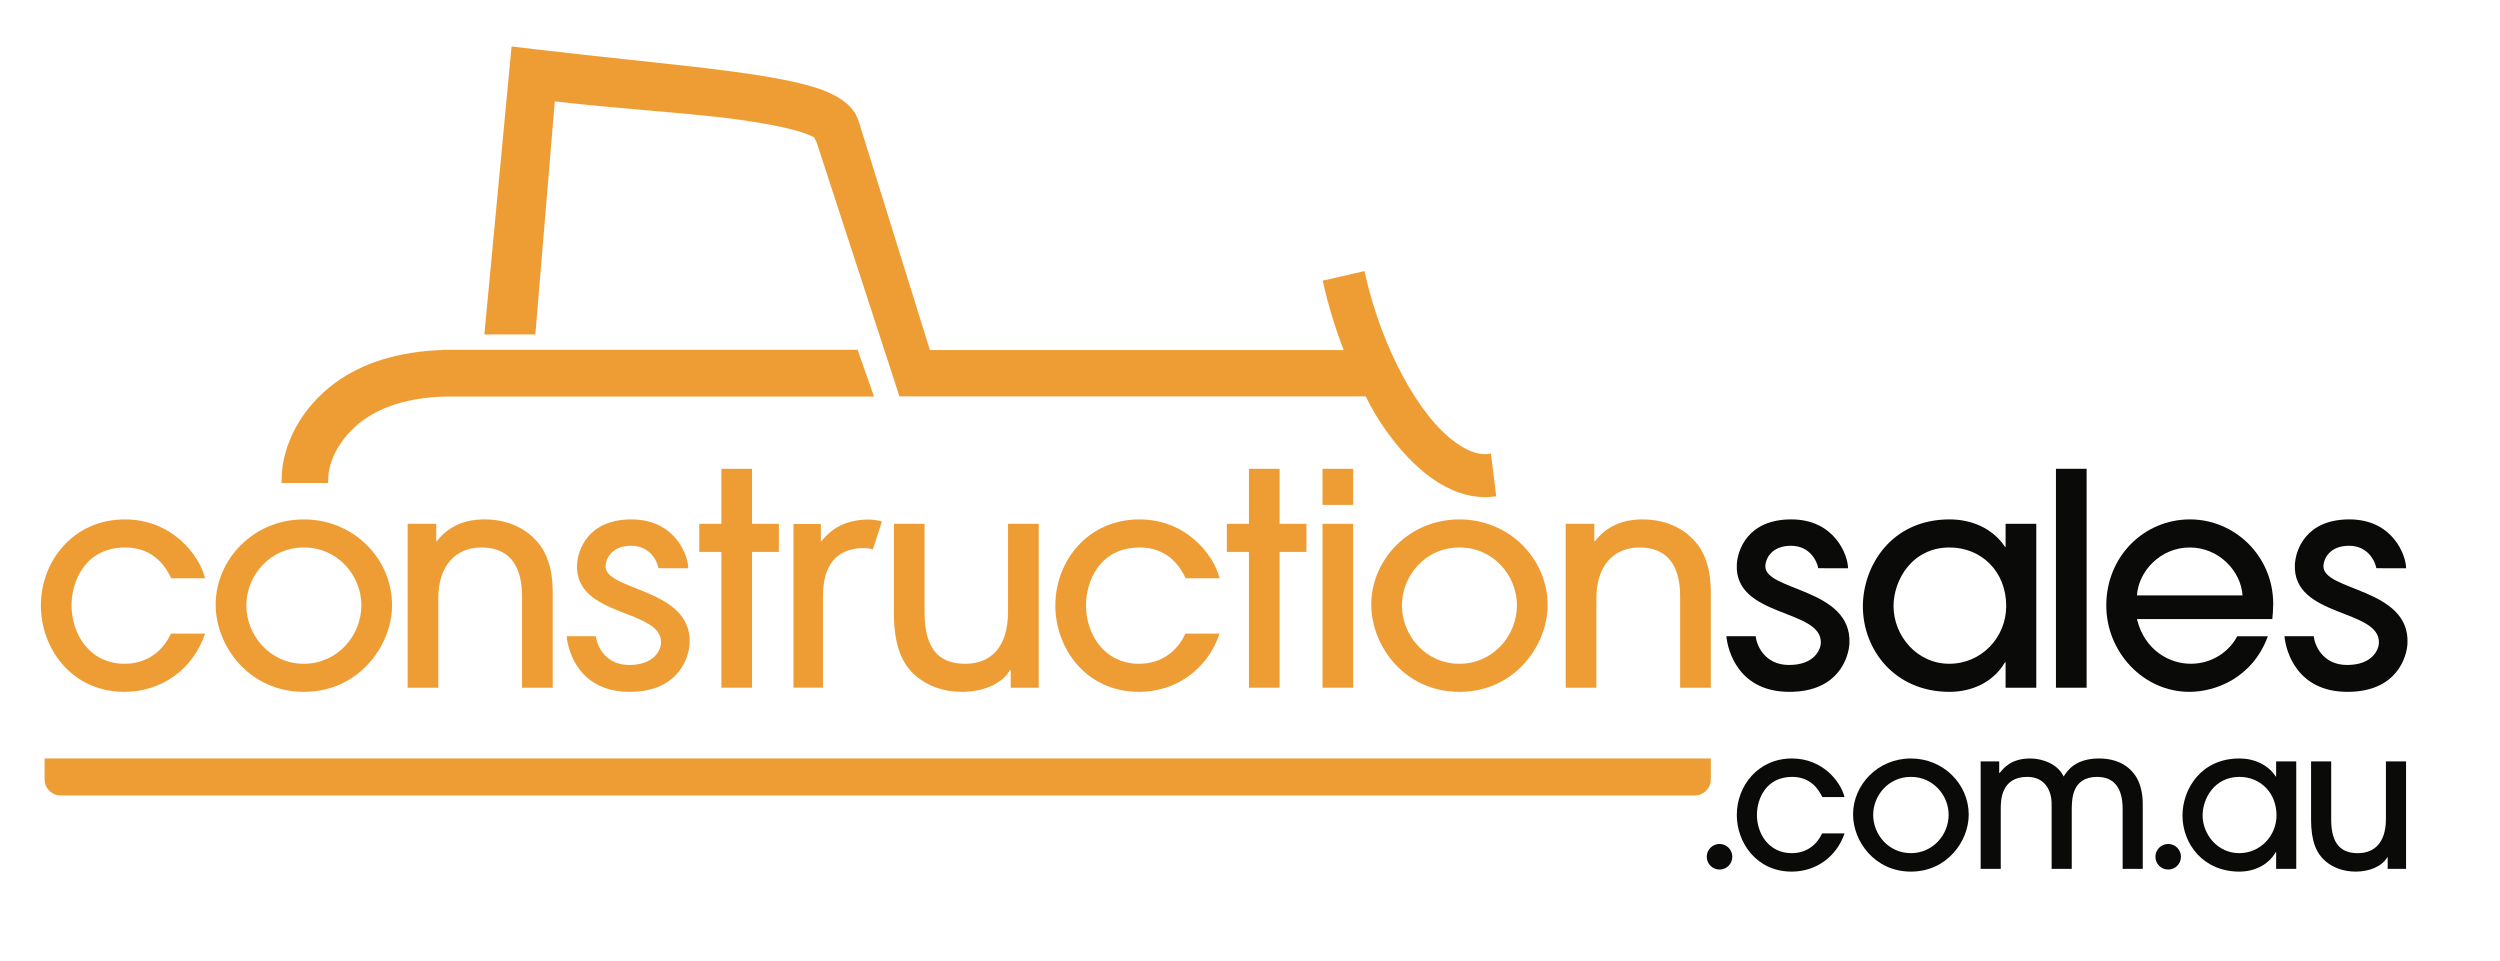
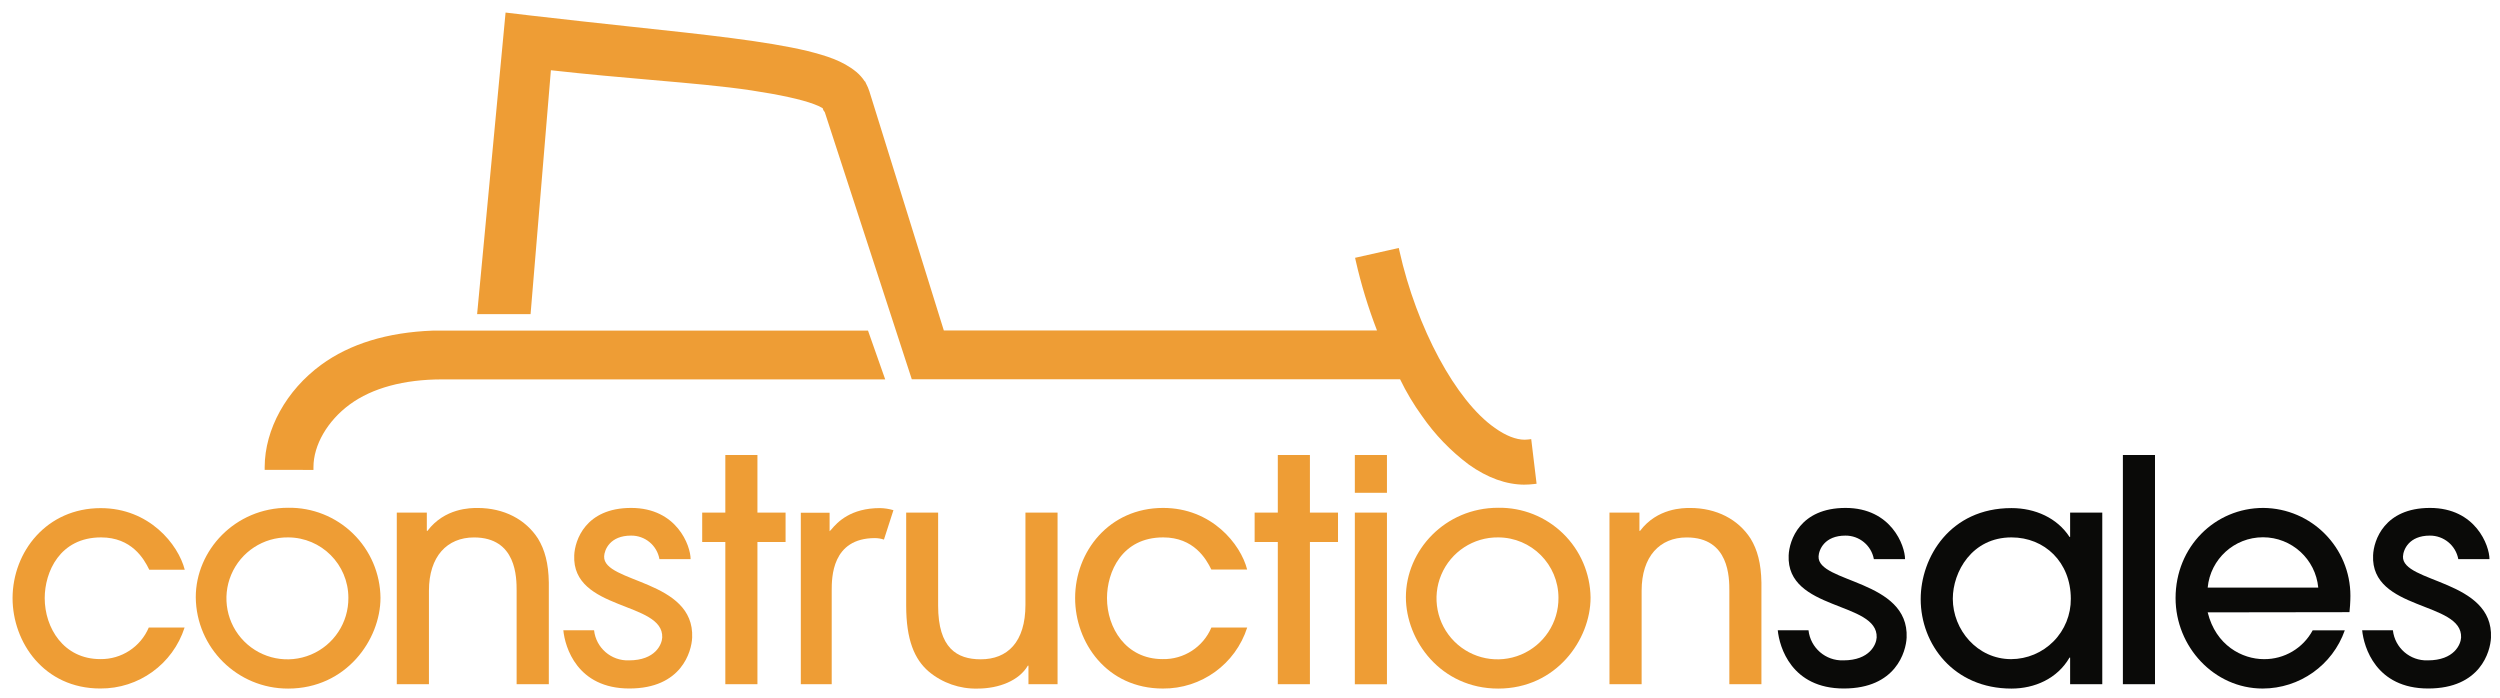
- <svg xmlns="http://www.w3.org/2000/svg" width="734px" height="282px" viewBox="0 0 734 282" version="1.1">
-   <defs />
-   <g id="Page-1" stroke="none" stroke-width="1" fill="none" fill-rule="evenodd">
-     <g id="Construction-sales-logo">
-       <g id="Constructionsales_Logo_RGB" transform="translate(12, 13)">
-         <path d="M1.093,209.687 L1.093,215.818 C1.093,218.433 3.204,220.554 5.812,220.554 L485.575,220.554 C488.178,220.554 490.299,218.433 490.299,215.818 L490.299,209.687 L1.093,209.687" id="Fill-1" fill="#EE9D35" />
-         <path d="M523.033,221.024 C522.065,219.032 519.796,215.092 514.17,215.092 C506.556,215.092 503.834,221.478 503.834,226.266 C503.834,231.74 507.3,237.487 514.061,237.487 C518.486,237.487 521.491,234.922 522.976,231.68 L529.562,231.68 C527.178,238.686 521.039,242.906 514.061,242.906 C503.715,242.906 497.926,234.415 497.926,226.266 C497.926,217.722 504.177,209.687 514.114,209.687 C523.033,209.687 528.366,216.351 529.562,221.024 L523.033,221.024" id="Fill-2" fill="#0A0A08" />
-         <path d="M549.036,215.092 C542.388,215.092 537.964,220.623 537.964,226.266 C537.964,231.963 542.451,237.487 549.036,237.487 C555.396,237.487 560.119,232.187 560.119,226.208 C560.119,220.623 555.687,215.092 549.036,215.092 Z M549.036,242.906 C538.473,242.906 532.058,234.068 532.058,226.095 C532.058,217.489 539.264,209.687 549.036,209.687 C558.576,209.687 566.017,217.207 566.017,226.208 C566.017,233.898 559.721,242.906 549.036,242.906 L549.036,242.906 Z" id="Fill-3" fill="#0A0A08" />
-         <path d="M611.207,242.105 L611.207,224.557 C611.207,221.878 610.866,215.092 603.762,215.092 C596.207,215.092 596.326,221.878 596.266,224.502 L596.266,242.105 L590.359,242.105 L590.359,224.557 C590.409,221.935 590.309,220.169 589.058,218.061 C587.578,215.78 585.362,215.092 583.205,215.092 C575.423,215.092 575.423,222.166 575.423,224.502 L575.423,242.105 L569.518,242.105 L569.518,210.54 L574.968,210.54 L574.968,213.962 L575.079,213.962 C576.218,212.65 578.26,209.687 584.112,209.687 C587.916,209.687 592.298,211.508 593.886,214.984 C594.903,213.389 597.229,209.687 604.273,209.687 C609.556,209.687 613.298,211.854 615.357,215.384 C616.487,217.434 617.114,219.999 617.114,223.072 L617.114,242.105 L611.207,242.105" id="Fill-4" fill="#0A0A08" />
-         <path d="M645.477,215.092 C638.208,215.092 634.688,221.423 634.688,226.374 C634.688,232.076 639.175,237.487 645.423,237.487 C651.613,237.487 656.381,232.417 656.381,226.374 C656.381,219.656 651.553,215.092 645.477,215.092 Z M656.272,242.105 L656.272,237.201 L656.156,237.201 C653.887,241.085 649.734,242.906 645.477,242.906 C634.859,242.906 628.78,234.76 628.78,226.437 C628.78,218.741 634.17,209.687 645.477,209.687 C649.846,209.687 653.887,211.508 656.156,214.984 L656.272,214.984 L656.272,210.54 L662.179,210.54 L662.179,242.105 L656.272,242.105 L656.272,242.105 Z" id="Fill-5" fill="#0A0A08" />
-         <path d="M672.438,210.54 L672.438,227.627 C672.438,235.44 675.901,237.487 680.274,237.487 C685.161,237.487 688.507,234.354 688.507,227.462 L688.507,210.54 L694.418,210.54 L694.418,242.105 L689.019,242.105 L689.019,238.686 L688.906,238.686 C687.318,241.421 683.626,242.906 679.649,242.906 C676.073,242.906 672.947,241.759 670.674,239.769 C668.063,237.487 666.53,233.953 666.53,227.627 L666.53,210.54 L672.438,210.54" id="Fill-6" fill="#0A0A08" />
-         <path d="M496.606,238.544 C496.606,240.625 494.929,242.301 492.852,242.301 C490.779,242.301 489.098,240.625 489.098,238.544 C489.098,236.47 490.779,234.788 492.852,234.788 C494.929,234.788 496.606,236.47 496.606,238.544" id="Fill-7" fill="#0A0A08" />
-         <path d="M628.331,238.544 C628.331,240.625 626.651,242.301 624.58,242.301 C622.513,242.301 620.83,240.625 620.83,238.544 C620.83,236.47 622.513,234.788 624.58,234.788 C626.651,234.788 628.331,236.47 628.331,238.544" id="Fill-8" fill="#0A0A08" />
-         <path d="M38.272,156.777 C36.803,153.732 33.336,147.742 24.764,147.742 C13.155,147.742 9.004,157.469 9.004,164.768 C9.004,173.105 14.287,181.88 24.587,181.88 C31.344,181.88 35.933,177.966 38.189,173.019 L48.231,173.019 C44.594,183.698 35.245,190.128 24.587,190.128 C8.83,190.128 0,177.188 0,164.768 C0,151.732 9.526,139.494 24.675,139.494 C38.272,139.494 46.414,149.653 48.231,156.777 L38.272,156.777" id="Fill-9" fill="#EE9D35" />
-         <path d="M77.212,147.742 C67.079,147.742 60.328,156.169 60.328,164.768 C60.328,173.45 67.165,181.88 77.212,181.88 C86.91,181.88 94.099,173.803 94.099,164.675 C94.099,156.169 87.343,147.742 77.212,147.742 Z M77.212,190.128 C61.109,190.128 51.317,176.666 51.317,164.511 C51.317,151.39 62.317,139.494 77.212,139.494 C91.762,139.494 103.105,150.955 103.105,164.675 C103.105,176.411 93.491,190.128 77.212,190.128 L77.212,190.128 Z" id="Fill-10" fill="#EE9D35" />
-         <path d="M141.277,188.912 L141.277,162.768 C141.277,159.036 141.277,147.742 129.33,147.742 C121.792,147.742 116.686,153.038 116.686,162.681 L116.686,188.912 L107.676,188.912 L107.676,140.791 L116.081,140.791 L116.081,145.916 L116.25,145.916 C121.099,139.494 128.378,139.494 130.283,139.494 C137.723,139.494 143.789,142.705 147.252,148.09 C149.16,151.214 150.199,155.037 150.281,160.425 L150.281,188.912 L141.277,188.912" id="Fill-11" fill="#EE9D35" />
-         <polyline id="Fill-12" fill="#EE9D35" points="208.8 188.912 199.796 188.912 199.796 149.043 193.304 149.043 193.304 140.791 199.796 140.791 199.796 124.638 208.8 124.638 208.8 140.791 216.678 140.791 216.678 149.043 208.8 149.043 208.8 188.912" />
-         <path d="M259.459,140.791 L259.459,166.85 C259.459,178.75 264.739,181.88 271.403,181.88 C278.852,181.88 283.959,177.103 283.959,166.592 L283.959,140.791 L292.966,140.791 L292.966,188.912 L284.74,188.912 L284.74,183.698 L284.57,183.698 C282.139,187.872 276.516,190.128 270.456,190.128 C264.993,190.128 260.237,188.391 256.771,185.349 C252.787,181.88 250.449,176.489 250.449,166.85 L250.449,140.791 L259.459,140.791" id="Fill-13" fill="#EE9D35" />
-         <path d="M336.124,156.777 C334.654,153.732 331.188,147.742 322.607,147.742 C311.007,147.742 306.851,157.469 306.851,164.768 C306.851,173.105 312.134,181.88 322.438,181.88 C329.197,181.88 333.789,177.966 336.037,173.019 L346.083,173.019 C342.452,183.698 333.099,190.128 322.438,190.128 C306.676,190.128 297.844,177.188 297.844,164.768 C297.844,151.732 307.372,139.494 322.521,139.494 C336.124,139.494 344.266,149.653 346.083,156.777 L336.124,156.777" id="Fill-14" fill="#EE9D35" />
-         <polyline id="Fill-15" fill="#EE9D35" points="363.694 188.912 354.69 188.912 354.69 149.043 348.201 149.043 348.201 140.791 354.69 140.791 354.69 124.638 363.694 124.638 363.694 140.791 371.574 140.791 371.574 149.043 363.694 149.043 363.694 188.912" />
-         <path d="M376.288,188.912 L385.292,188.912 L385.292,140.791 L376.288,140.791 L376.288,188.912 Z M376.288,135.236 L385.292,135.236 L385.292,124.638 L376.288,124.638 L376.288,135.236 Z" id="Fill-16" fill="#EE9D35" />
-         <path d="M416.487,147.742 C406.354,147.742 399.606,156.169 399.606,164.768 C399.606,173.45 406.444,181.88 416.487,181.88 C426.18,181.88 433.373,173.803 433.373,164.675 C433.373,156.169 426.621,147.742 416.487,147.742 Z M416.487,190.128 C400.384,190.128 390.602,176.666 390.602,164.511 C390.602,151.39 401.59,139.494 416.487,139.494 C431.034,139.494 442.38,150.955 442.38,164.675 C442.38,176.411 432.769,190.128 416.487,190.128 L416.487,190.128 Z" id="Fill-17" fill="#EE9D35" />
-         <path d="M481.292,188.912 L481.292,162.768 C481.292,159.036 481.292,147.742 469.342,147.742 C461.807,147.742 456.699,153.038 456.699,162.681 L456.699,188.912 L447.689,188.912 L447.689,140.791 L456.09,140.791 L456.09,145.916 L456.265,145.916 C461.113,139.494 468.384,139.494 470.296,139.494 C477.736,139.494 483.801,142.705 487.262,148.09 C489.166,151.214 490.205,155.037 490.295,160.425 L490.295,188.912 L481.292,188.912" id="Fill-18" fill="#EE9D35" />
-         <path d="M560.393,147.742 C549.316,147.742 543.943,157.388 543.943,164.944 C543.943,173.624 550.778,181.88 560.309,181.88 C569.748,181.88 577.024,174.145 577.024,164.944 C577.024,154.693 569.658,147.742 560.393,147.742 Z M576.842,188.912 L576.842,181.445 L576.672,181.445 C573.21,187.354 566.89,190.128 560.393,190.128 C544.202,190.128 534.939,177.708 534.939,165.026 C534.939,153.304 543.163,139.494 560.393,139.494 C567.065,139.494 573.21,142.269 576.672,147.569 L576.842,147.569 L576.842,140.791 L585.852,140.791 L585.852,188.912 L576.842,188.912 L576.842,188.912 Z" id="Fill-19" fill="#0A0A08" />
-         <polygon id="Fill-20" fill="#0A0A08" points="591.626 188.912 600.633 188.912 600.633 124.638 591.626 124.638" />
-         <path d="M646.41,161.818 C645.976,154.781 639.566,147.742 630.905,147.742 C622.254,147.742 615.838,154.781 615.41,161.818 L646.41,161.818 Z M615.41,168.761 C617.66,178.052 625.11,181.88 631.17,181.88 C637.836,181.88 642.684,177.966 644.849,173.803 L653.85,173.803 C649.264,186.223 638.267,190.128 630.818,190.128 C617.224,190.128 606.403,178.406 606.403,164.768 C606.403,150.346 617.483,139.494 630.996,139.494 C643.984,139.494 655.329,150.084 655.416,164.157 C655.416,165.724 655.242,168.158 655.151,168.761 L615.41,168.761 L615.41,168.761 Z" id="Fill-21" fill="#0A0A08" />
-         <g id="Group-25" transform="translate(494.5368, 139.0216)" fill="#0A0A08">
-           <path d="M11.766,14.101 C11.853,12.128 13.476,8.219 19.305,8.219 C25.128,8.219 27.052,13.199 27.303,14.81 L36.045,14.819 C36.045,11.073 32.187,0.472 19.37,0.472 C6.547,0.472 3.58,9.544 3.389,13.765 C2.69,29.402 28.516,26.631 28.062,36.804 C27.975,38.692 26.172,43.216 18.715,43.216 C11.428,43.216 9.125,37.189 8.944,34.771 L0.324,34.771 C0.784,39.487 4.178,51.106 18.834,51.106 C33.427,51.106 36.274,40.726 36.452,36.865 C37.172,20.548 11.434,21.553 11.766,14.101" id="Fill-22" />
-           <path d="M175.623,14.101 C175.707,12.128 177.327,8.219 183.155,8.219 C188.979,8.219 190.906,13.199 191.156,14.81 L199.896,14.819 C199.896,11.073 196.04,0.472 183.226,0.472 C170.394,0.472 167.434,9.544 167.24,13.765 C166.538,29.402 192.363,26.631 191.914,36.804 C191.829,38.692 190.016,43.216 182.569,43.216 C175.282,43.216 172.976,37.189 172.792,34.771 L164.178,34.771 C164.641,39.487 168.026,51.106 182.691,51.106 C197.281,51.106 200.124,40.726 200.303,36.865 C201.032,20.548 175.288,21.553 175.623,14.101" id="Fill-24" />
-         </g>
-         <path d="M165.8,153.122 C165.881,151.15 167.5,147.241 173.333,147.241 C179.163,147.241 181.088,152.221 181.329,153.831 L190.075,153.84 C190.075,150.094 186.225,139.494 173.401,139.494 C160.575,139.494 157.611,148.565 157.421,152.786 C156.72,168.424 182.547,165.653 182.093,175.826 C182,177.714 180.199,182.237 172.747,182.237 C165.456,182.237 163.155,176.211 162.975,173.792 L154.358,173.792 C154.82,178.508 158.208,190.128 172.868,190.128 C187.463,190.128 190.302,179.747 190.479,175.887 C191.202,159.569 165.47,160.575 165.8,153.122" id="Fill-26" fill="#EE9D35" />
-         <path d="M70.672,128.8 L70.672,128.01 C70.672,117.421 76.726,106.442 86.473,99.355 C94.533,93.456 105.072,90.228 117.799,89.758 L117.799,89.73 L118.588,89.696 L239.793,89.696 L244.614,103.414 L120.417,103.414 C109.715,103.414 100.791,105.838 94.537,110.432 C88.252,115.081 84.347,121.818 84.347,128.01 L84.347,128.8 L70.672,128.8 Z M423.958,132.961 C418.768,132.947 413.491,131.053 408.279,127.342 C403.71,124.073 399.279,119.467 395.103,113.648 C392.634,110.188 390.628,106.827 388.986,103.38 L252.075,103.38 L227.679,28.521 L227.272,27.937 L227.094,27.393 C226.69,27.154 225.868,26.71 224.619,26.269 C221.119,24.955 215.093,23.634 207.183,22.444 C199.3,21.255 189.918,20.439 179.061,19.492 C170.582,18.756 161.006,17.919 150.889,16.78 L145.175,85.202 L130.205,85.202 L138.193,0.642 L145.12,1.459 C155.007,2.631 164.404,3.636 173.156,4.575 C194.457,6.849 211.284,8.651 222.827,11.447 C228.031,12.775 232.638,14.131 236.465,17.291 C237.371,18.035 238.189,18.96 238.854,19.982 L238.95,19.955 L239.244,20.595 C239.657,21.389 239.94,22.059 240.155,22.748 L261.021,89.771 L382.501,89.771 C380.072,83.511 378.06,76.925 376.525,70.168 L376.35,69.399 L388.609,66.585 L388.784,67.361 C393.615,89.009 404.627,109.442 415.567,117.05 C418.587,119.201 421.468,120.341 423.917,120.341 C424.309,120.341 424.648,120.316 424.957,120.277 L425.746,120.176 L427.292,132.709 L426.511,132.805 C425.663,132.906 424.801,132.961 423.965,132.961 L423.958,132.961 L423.958,132.961 Z" id="Fill-27" fill="#EE9D35" />
-         <path d="M246.923,140.105 C245.626,139.752 244.357,139.526 243.171,139.526 C234.925,139.526 231.238,143.441 229.468,145.546 C229.325,145.711 229.126,145.873 229.002,146.02 L229.002,140.838 L220.961,140.838 L220.961,188.897 L229.625,188.897 L229.625,162.652 C229.625,159.002 229.625,147.904 241.774,147.904 C242.593,147.904 243.431,148.063 244.266,148.33 L246.923,140.105" id="Fill-28" fill="#EE9D35" />
-       </g>
-     </g>
+ <svg xmlns="http://www.w3.org/2000/svg" id="Layer_1" data-name="Layer 1" viewBox="0 0 615 171.67">
+   <defs>
+     <style>.cls-1{fill:none;}.cls-2{clip-path:url(#clip-path);}.cls-3{fill:#ee9d35;}.cls-4{clip-path:url(#clip-path-2);}.cls-5{clip-path:url(#clip-path-3);}.cls-6{clip-path:url(#clip-path-4);}.cls-7{clip-path:url(#clip-path-5);}.cls-8{clip-path:url(#clip-path-6);}.cls-9{clip-path:url(#clip-path-7);}.cls-10{clip-path:url(#clip-path-8);}.cls-11{clip-path:url(#clip-path-9);}.cls-12{clip-path:url(#clip-path-10);}.cls-13{clip-path:url(#clip-path-11);}.cls-14{fill:#0a0a08;}.cls-15{clip-path:url(#clip-path-12);}.cls-16{clip-path:url(#clip-path-13);}.cls-17{clip-path:url(#clip-path-14);}.cls-18{clip-path:url(#clip-path-15);}.cls-19{clip-path:url(#clip-path-16);}.cls-20{clip-path:url(#clip-path-17);}.cls-21{clip-path:url(#clip-path-18);}</style>
+     <clipPath id="clip-path">
+       <path class="cls-1" d="M36.71,140.13c-1.29-2.67-4.33-7.93-11.85-7.93C14.68,132.2,11,140.74,11,147.14c0,7.31,4.64,15,13.67,15a12.74,12.74,0,0,0,11.93-7.77h8.81a21.61,21.61,0,0,1-20.75,15c-13.82,0-21.57-11.35-21.57-22.25C3.13,135.7,11.49,125,24.78,125c11.93,0,19.07,8.91,20.67,15.16H36.71" />
+     </clipPath>
+     <clipPath id="clip-path-2">
+       <path class="cls-1" d="M70.88,169.39a22.67,22.67,0,0,1-22.72-22.48c0-11.51,9.65-22,22.72-22A22.38,22.38,0,0,1,93.6,147.06C93.6,157.36,85.16,169.39,70.88,169.39Zm0-37.19a15,15,0,1,0,14.82,14.86A14.86,14.86,0,0,0,70.88,132.2Z" />
+     </clipPath>
+     <clipPath id="clip-path-3">
+       <path class="cls-1" d="M127.09,168.32V145.39c0-3.27,0-13.18-10.48-13.18-6.61,0-11.09,4.65-11.09,13.11v23H97.61V126.1H105v4.5h.15c4.25-5.64,10.64-5.64,12.31-5.64,6.53,0,11.85,2.82,14.89,7.54,1.67,2.74,2.59,6.09,2.66,10.82v25h-7.9" />
+     </clipPath>
+     <clipPath id="clip-path-4">
+       <polyline class="cls-1" points="186.33 168.32 178.43 168.32 178.43 133.34 172.74 133.34 172.74 126.1 178.43 126.1 178.43 111.93 186.33 111.93 186.33 126.1 193.25 126.1 193.25 133.34 186.33 133.34 186.33 168.32" />
+     </clipPath>
+     <clipPath id="clip-path-5">
+       <path class="cls-1" d="M230.78,126.1V149c0,10.44,4.63,13.19,10.48,13.19,6.54,0,11-4.19,11-13.41V126.1h7.9v42.22H253v-4.57h-.15c-2.13,3.66-7.07,5.64-12.38,5.64a18,18,0,0,1-12-4.19c-3.5-3-5.55-7.77-5.55-16.23V126.1h7.91" />
+     </clipPath>
+     <clipPath id="clip-path-6">
+       <path class="cls-1" d="M298,140.13c-1.29-2.67-4.33-7.93-11.86-7.93-10.18,0-13.82,8.53-13.82,14.94,0,7.31,4.64,15,13.68,15A12.72,12.72,0,0,0,298,154.38h8.81a21.6,21.6,0,0,1-20.75,15c-13.83,0-21.58-11.35-21.58-22.25,0-11.44,8.36-22.18,21.65-22.18,11.94,0,19.08,8.91,20.67,15.16H298" />
+     </clipPath>
+     <clipPath id="clip-path-7">
+       <polyline class="cls-1" points="322.24 168.32 314.34 168.32 314.34 133.34 308.64 133.34 308.64 126.1 314.34 126.1 314.34 111.93 322.24 111.93 322.24 126.1 329.15 126.1 329.15 133.34 322.24 133.34 322.24 168.32" />
+     </clipPath>
+     <clipPath id="clip-path-8">
+       <path class="cls-1" d="M333.29,121.23h7.9v-9.3h-7.9Zm0,47.1h7.9V126.1h-7.9Z" />
+     </clipPath>
+     <clipPath id="clip-path-9">
+       <path class="cls-1" d="M368.56,169.39c-14.13,0-22.71-11.81-22.71-22.48,0-11.51,9.64-22,22.71-22a22.38,22.38,0,0,1,22.72,22.09C391.28,157.36,382.84,169.39,368.56,169.39Zm0-37.19a15,15,0,1,0,14.82,14.86A14.86,14.86,0,0,0,368.56,132.2Z" />
+     </clipPath>
+     <clipPath id="clip-path-10">
+       <path class="cls-1" d="M425.42,168.32V145.39c0-3.27,0-13.18-10.49-13.18-6.61,0-11.09,4.65-11.09,13.11v23h-7.91V126.1h7.37v4.5h.15c4.25-5.64,10.63-5.64,12.31-5.64,6.53,0,11.85,2.82,14.89,7.54,1.67,2.74,2.58,6.09,2.66,10.82v25h-7.9" />
+     </clipPath>
+     <clipPath id="clip-path-11">
+       <path class="cls-1" d="M509.25,168.32v-6.55h-.15c-3,5.18-8.58,7.62-14.28,7.62-14.21,0-22.33-10.9-22.33-22,0-10.28,7.22-22.4,22.33-22.4,5.85,0,11.25,2.44,14.28,7.09h.15V126.1h7.91v42.22ZM494.82,132.2c-9.72,0-14.43,8.46-14.43,15.09,0,7.62,6,14.86,14.36,14.86a14.73,14.73,0,0,0,14.67-14.86C509.41,138.3,503,132.2,494.82,132.2Z" />
+     </clipPath>
+     <clipPath id="clip-path-12">
+       <rect class="cls-1" x="522.23" y="111.93" width="7.9" height="56.39" />
+     </clipPath>
+     <clipPath id="clip-path-13">
+       <path class="cls-1" d="M543.09,150.64c2,8.15,8.51,11.51,13.83,11.51a13.46,13.46,0,0,0,12-7.09h7.9a21.44,21.44,0,0,1-20.21,14.32c-11.93,0-21.42-10.28-21.42-22.25,0-12.65,9.72-22.18,21.58-22.18a21.61,21.61,0,0,1,21.43,21.64c0,1.38-.15,3.51-.23,4Zm27.2-6.09a13.66,13.66,0,0,0-27.2,0Z" />
+     </clipPath>
+     <clipPath id="clip-path-14">
+       <path class="cls-1" d="M447.36,136.92c.08-1.73,1.5-5.16,6.61-5.16a7.06,7.06,0,0,1,7,5.78h7.67c0-3.29-3.38-12.59-14.63-12.59s-13.85,8-14,11.66c-.61,13.72,22,11.29,21.65,20.21-.08,1.66-1.66,5.63-8.2,5.63a8.33,8.33,0,0,1-8.57-7.41h-7.56c.4,4.14,3.38,14.33,16.24,14.33s15.3-9.11,15.46-12.5c.63-14.32-22-13.43-21.66-20" />
+     </clipPath>
+     <clipPath id="clip-path-15">
+       <path class="cls-1" d="M591.13,136.92c.07-1.73,1.5-5.16,6.61-5.16a7.07,7.07,0,0,1,7,5.78h7.67c0-3.29-3.38-12.59-14.63-12.59s-13.86,8-14,11.66c-.62,13.72,22,11.29,21.65,20.21-.07,1.66-1.66,5.63-8.2,5.63a8.33,8.33,0,0,1-8.58-7.41h-7.56c.41,4.14,3.38,14.33,16.24,14.33s15.3-9.11,15.45-12.5c.64-14.32-21.95-13.43-21.65-20" />
+     </clipPath>
+     <clipPath id="clip-path-16">
+       <path class="cls-1" d="M148.61,136.92c.07-1.73,1.49-5.16,6.61-5.16a7,7,0,0,1,7,5.78h7.67c0-3.29-3.38-12.59-14.63-12.59s-13.85,8-14,11.66c-.61,13.72,22,11.29,21.65,20.21-.08,1.66-1.66,5.63-8.2,5.63a8.32,8.32,0,0,1-8.57-7.41h-7.56c.4,4.14,3.38,14.33,16.24,14.33s15.3-9.11,15.45-12.5c.63-14.32-21.94-13.43-21.65-20" />
+     </clipPath>
+     <clipPath id="clip-path-17">
+       <path class="cls-1" d="M375.11,119.23c-4.55,0-9.18-1.67-13.76-4.93a51.64,51.64,0,0,1-11.56-12,59.46,59.46,0,0,1-5.37-9H224.3L202.9,27.6l-.36-.51-.16-.48a12.32,12.32,0,0,0-2.17-1c-3.07-1.15-8.36-2.31-15.3-3.36s-15.15-1.76-24.67-2.59c-7.44-.65-15.84-1.38-24.72-2.38l-5,60H117.37l7-74.19,6.08.72c8.68,1,16.92,1.91,24.6,2.73,18.69,2,33.45,3.58,43.58,6,4.57,1.16,8.61,2.36,12,5.13a10.45,10.45,0,0,1,2.1,2.36l.08,0,.26.56a11.3,11.3,0,0,1,.8,1.89l18.31,58.81H338.74a123,123,0,0,1-5.24-17.2l-.15-.67L344.1,61l.15.68c4.24,19,13.9,36.92,23.5,43.6,2.65,1.89,5.18,2.89,7.33,2.89a7.09,7.09,0,0,0,.91-.06l.69-.09L378,119l-.69.08a19.06,19.06,0,0,1-2.23.14Zm-310-3.65v-.69C65.14,105.6,70.45,96,79,89.75c7.07-5.18,16.32-8,27.49-8.42v0l.69,0H213.53l4.23,12h-109c-9.39,0-17.22,2.13-22.71,6.16s-8.94,10-8.94,15.42v.69Z" />
+     </clipPath>
+     <clipPath id="clip-path-18">
+       <path class="cls-1" d="M219.78,125.5a12.75,12.75,0,0,0-3.29-.51c-7.23,0-10.47,3.44-12,5.28-.13.14-.3.29-.41.42v-4.55H197v42.17h7.6v-23c0-3.2,0-12.94,10.66-12.94a7.2,7.2,0,0,1,2.19.37l2.33-7.22" />
+     </clipPath>
+   </defs>
+   <g class="cls-2">
+     <rect class="cls-3" x="-1.25" y="120.58" width="51.09" height="53.2" />
+   </g>
+   <g class="cls-4">
+     <rect class="cls-3" x="43.77" y="120.58" width="54.21" height="53.2" />
+   </g>
+   <g class="cls-5">
+     <rect class="cls-3" x="93.22" y="120.58" width="46.16" height="52.13" />
+   </g>
+   <g class="cls-6">
+     <rect class="cls-3" x="168.35" y="107.54" width="29.28" height="65.17" />
+   </g>
+   <g class="cls-7">
+     <rect class="cls-3" x="218.49" y="121.72" width="46.08" height="52.06" />
+   </g>
+   <g class="cls-8">
+     <rect class="cls-3" x="260.07" y="120.58" width="51.1" height="53.2" />
+   </g>
+   <g class="cls-9">
+     <rect class="cls-3" x="304.26" y="107.54" width="29.28" height="65.17" />
+   </g>
+   <g class="cls-10">
+     <rect class="cls-3" x="328.9" y="107.54" width="16.67" height="65.17" />
+   </g>
+   <g class="cls-11">
+     <rect class="cls-3" x="341.46" y="120.58" width="54.2" height="53.2" />
+   </g>
+   <g class="cls-12">
+     <rect class="cls-3" x="391.55" y="120.58" width="46.16" height="52.13" />
+   </g>
+   <g class="cls-13">
+     <rect class="cls-14" x="468.1" y="120.58" width="53.45" height="53.2" />
+   </g>
+   <g class="cls-15">
+     <rect class="cls-14" x="517.84" y="107.54" width="16.68" height="65.17" />
+   </g>
+   <g class="cls-16">
+     <rect class="cls-14" x="530.8" y="120.58" width="51.78" height="53.2" />
+   </g>
+   <g class="cls-17">
+     <rect class="cls-14" x="432.94" y="120.58" width="40.49" height="53.2" />
+   </g>
+   <g class="cls-18">
+     <rect class="cls-14" x="576.7" y="120.58" width="40.48" height="53.2" />
+   </g>
+   <g class="cls-19">
+     <rect class="cls-3" x="134.18" y="120.58" width="40.48" height="53.2" />
+   </g>
+   <g class="cls-20">
+     <rect class="cls-3" x="60.75" y="-1.25" width="321.67" height="124.87" />
+   </g>
+   <g class="cls-21">
+     <rect class="cls-3" x="192.62" y="120.61" width="31.55" height="52.09" />
  </g>
</svg>
